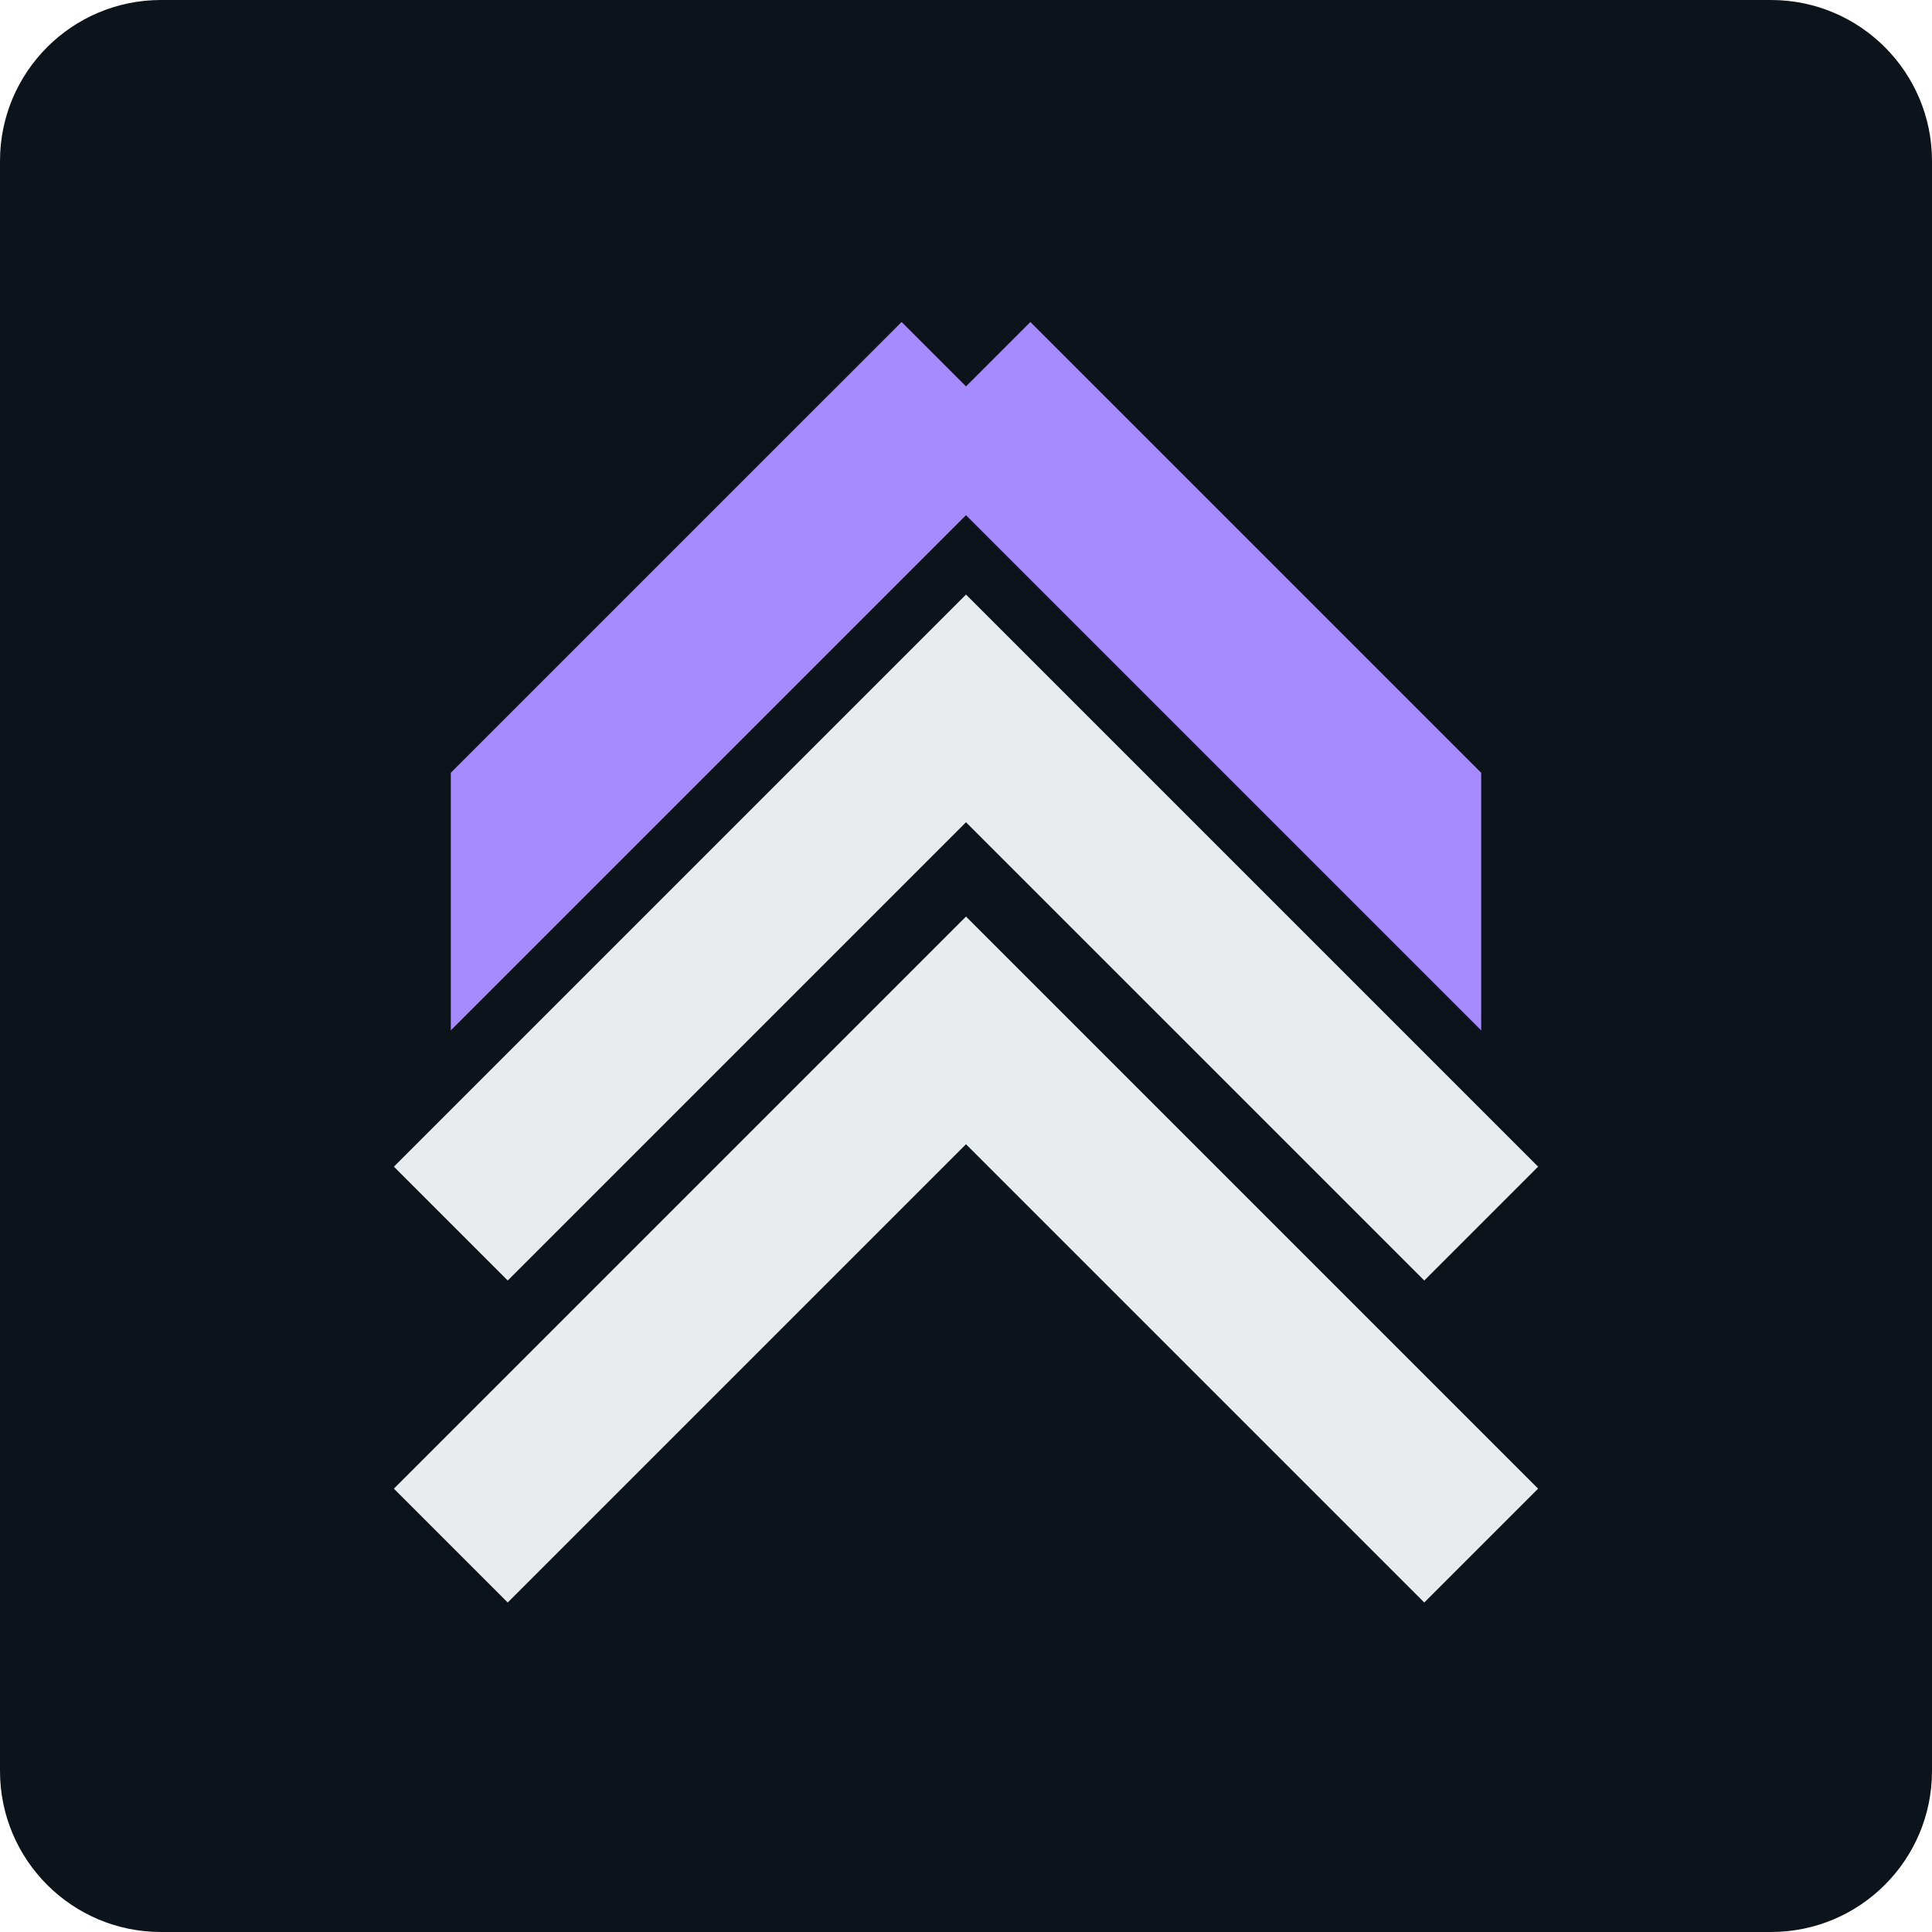
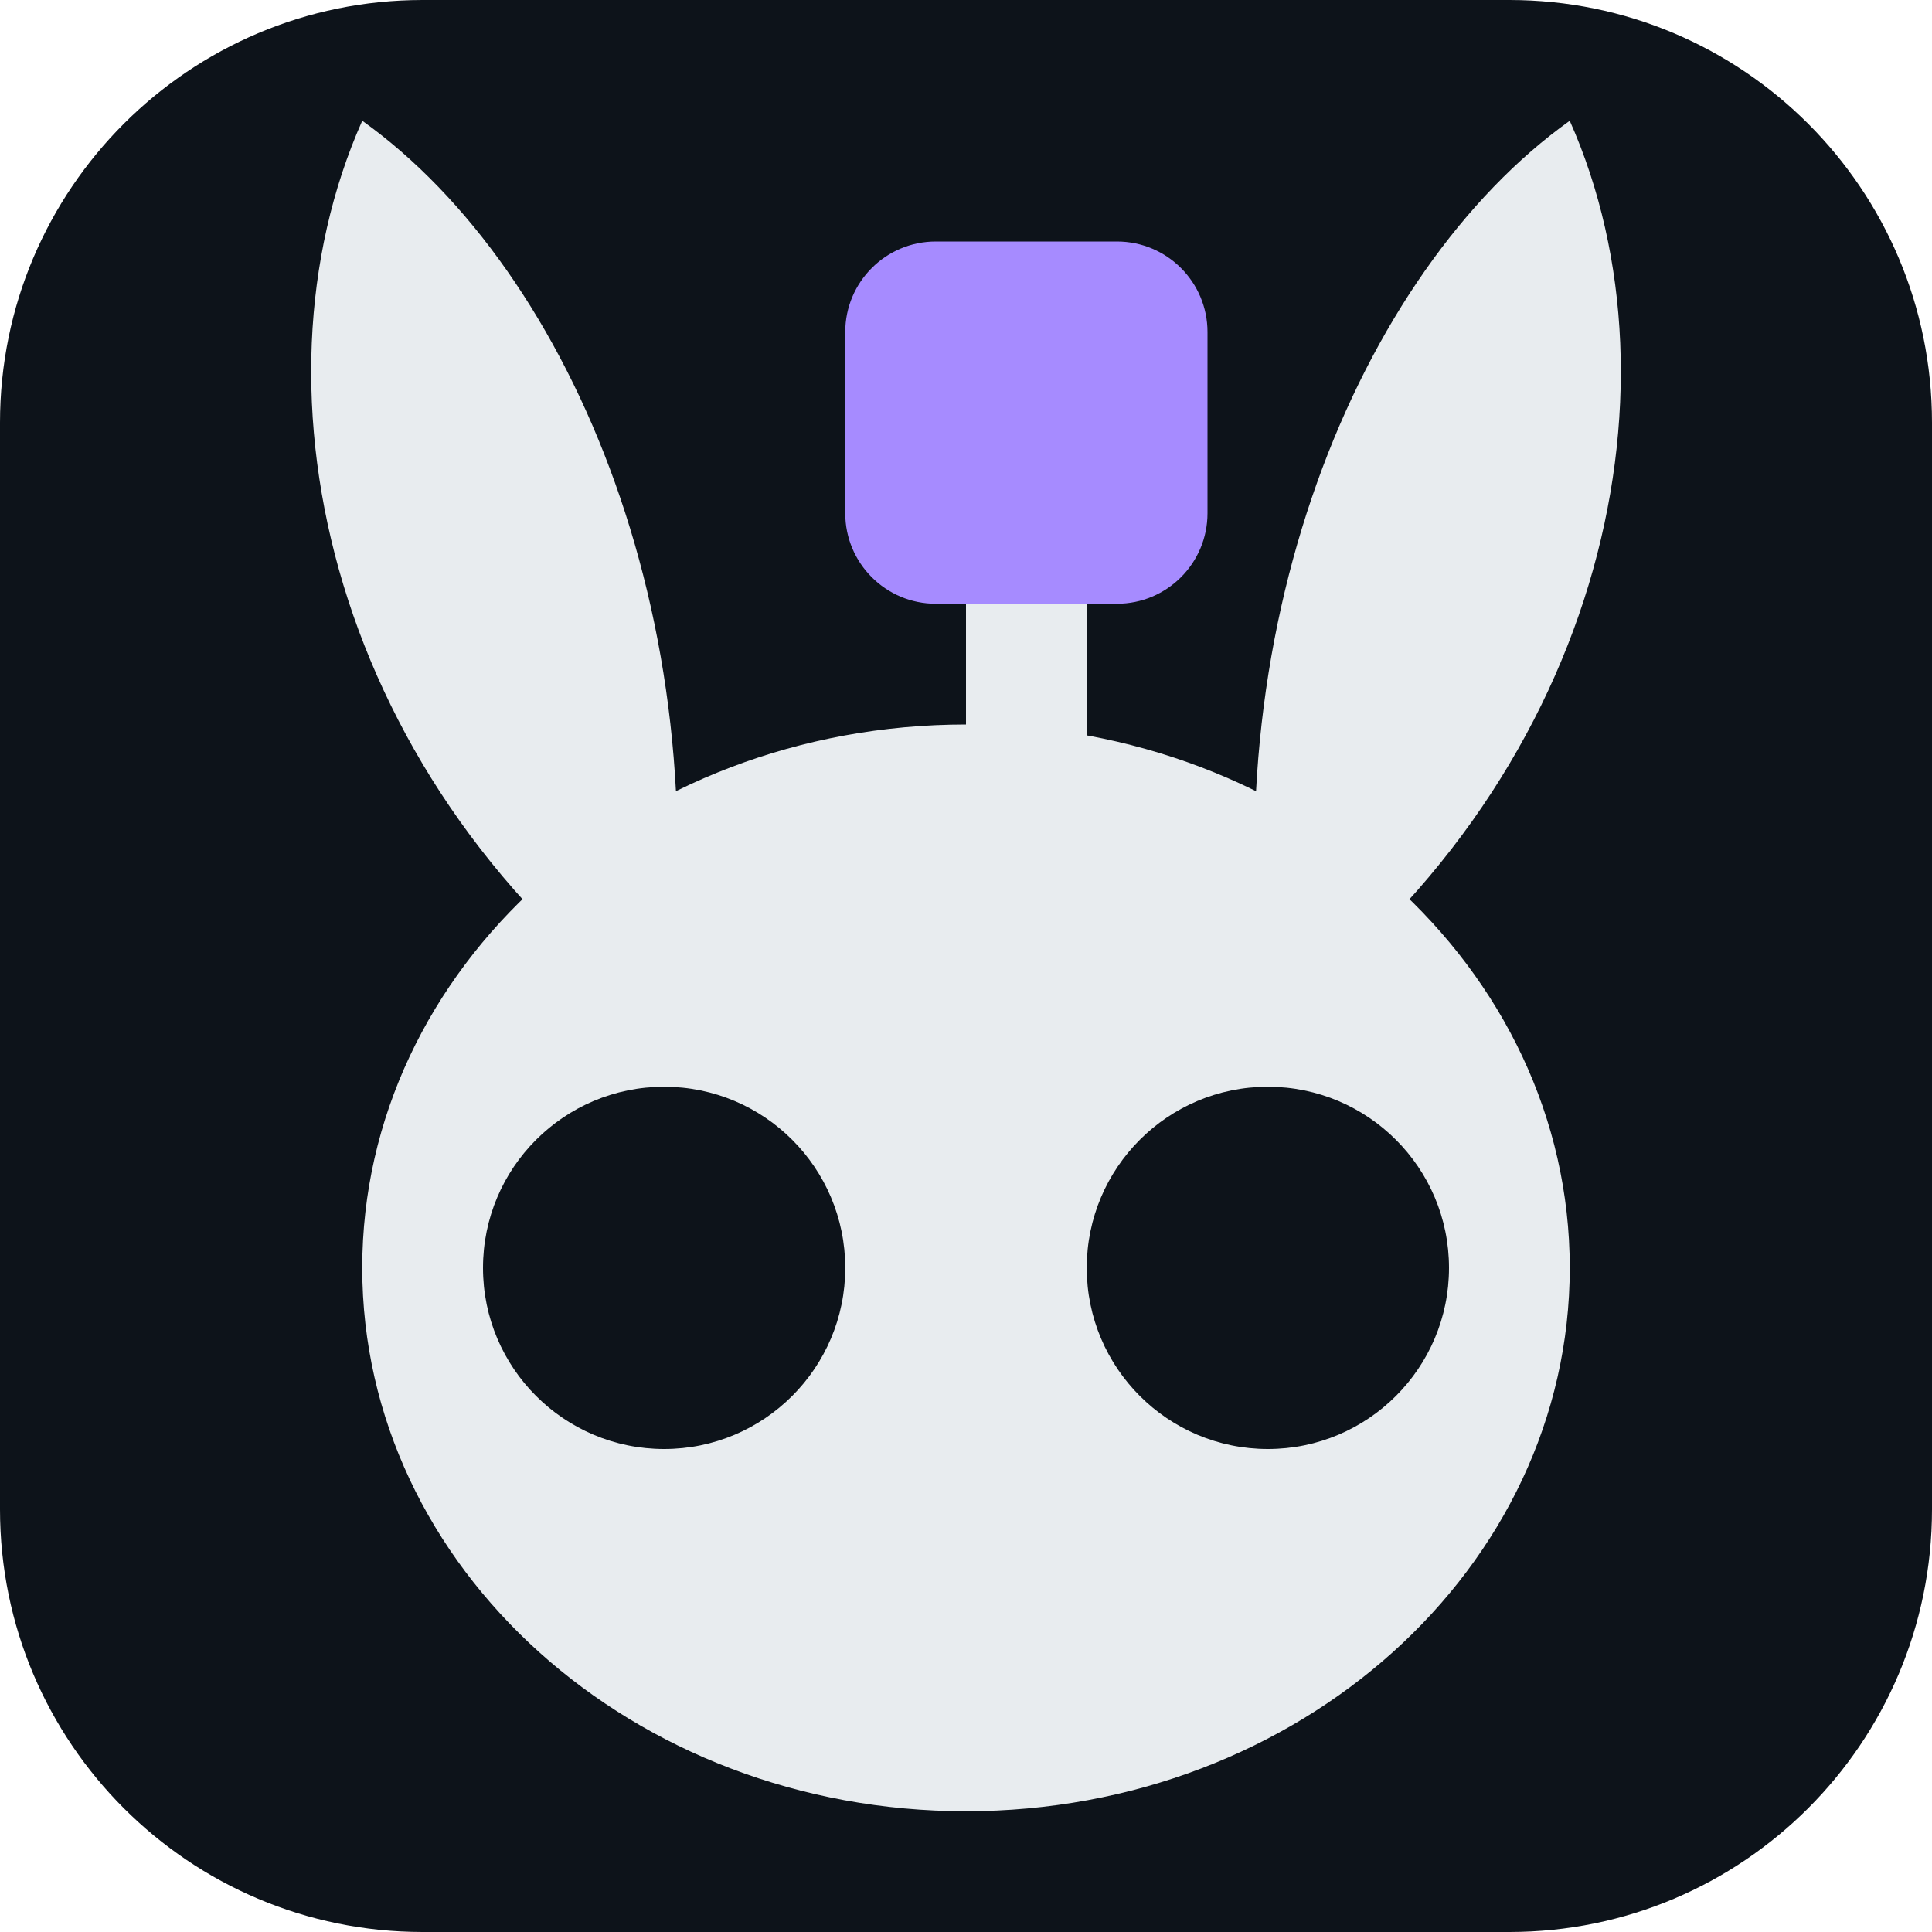
- <svg xmlns="http://www.w3.org/2000/svg" viewBox="0 0 24 24">
-   <rect width="24" height="24" rx="2" fill="#0D131A" />
-   <g transform="translate(2.4 1.6) scale(.8)">
-     <path d="M4 10 11 3l1 1 1-1 7 7v4l-8-8-8 8Z" fill="#A68BFF" />
-     <path d="m4 17 8-8 8 8M4 22l8-8 8 8" fill="none" stroke="#E8ECEF" stroke-width="2.5" />
-   </g>
+ <svg xmlns="http://www.w3.org/2000/svg" viewBox="0 0 32 32">
+   <rect width="32" height="32" rx="7" fill="#0D131A" />
+   <path fill="#E8ECEF" d="M6 21A10 9 0 1 1 26 21A10 9 0 1 1 6 21ZM11 17C5.5 13 4 6.5 6 2C9.5 4.5 12 10.5 11 17ZM21 17C20 10.5 22.5 4.5 26 2C28 6.5 26.5 13 21 17ZM8 21A3 3 0 1 0 14 21A3 3 0 1 0 8 21ZM18 21A3 3 0 1 0 24 21A3 3 0 1 0 18 21ZM16 9h2v4h-2Z" />
+   <path fill="#A68BFF" d="M15.5 4h3a1.5 1.5 0 0 1 1.5 1.5v3a1.5 1.5 0 0 1-1.5 1.5h-3a1.5 1.5 0 0 1-1.5-1.5v-3a1.5 1.5 0 0 1 1.5-1.5Z" />
</svg>
